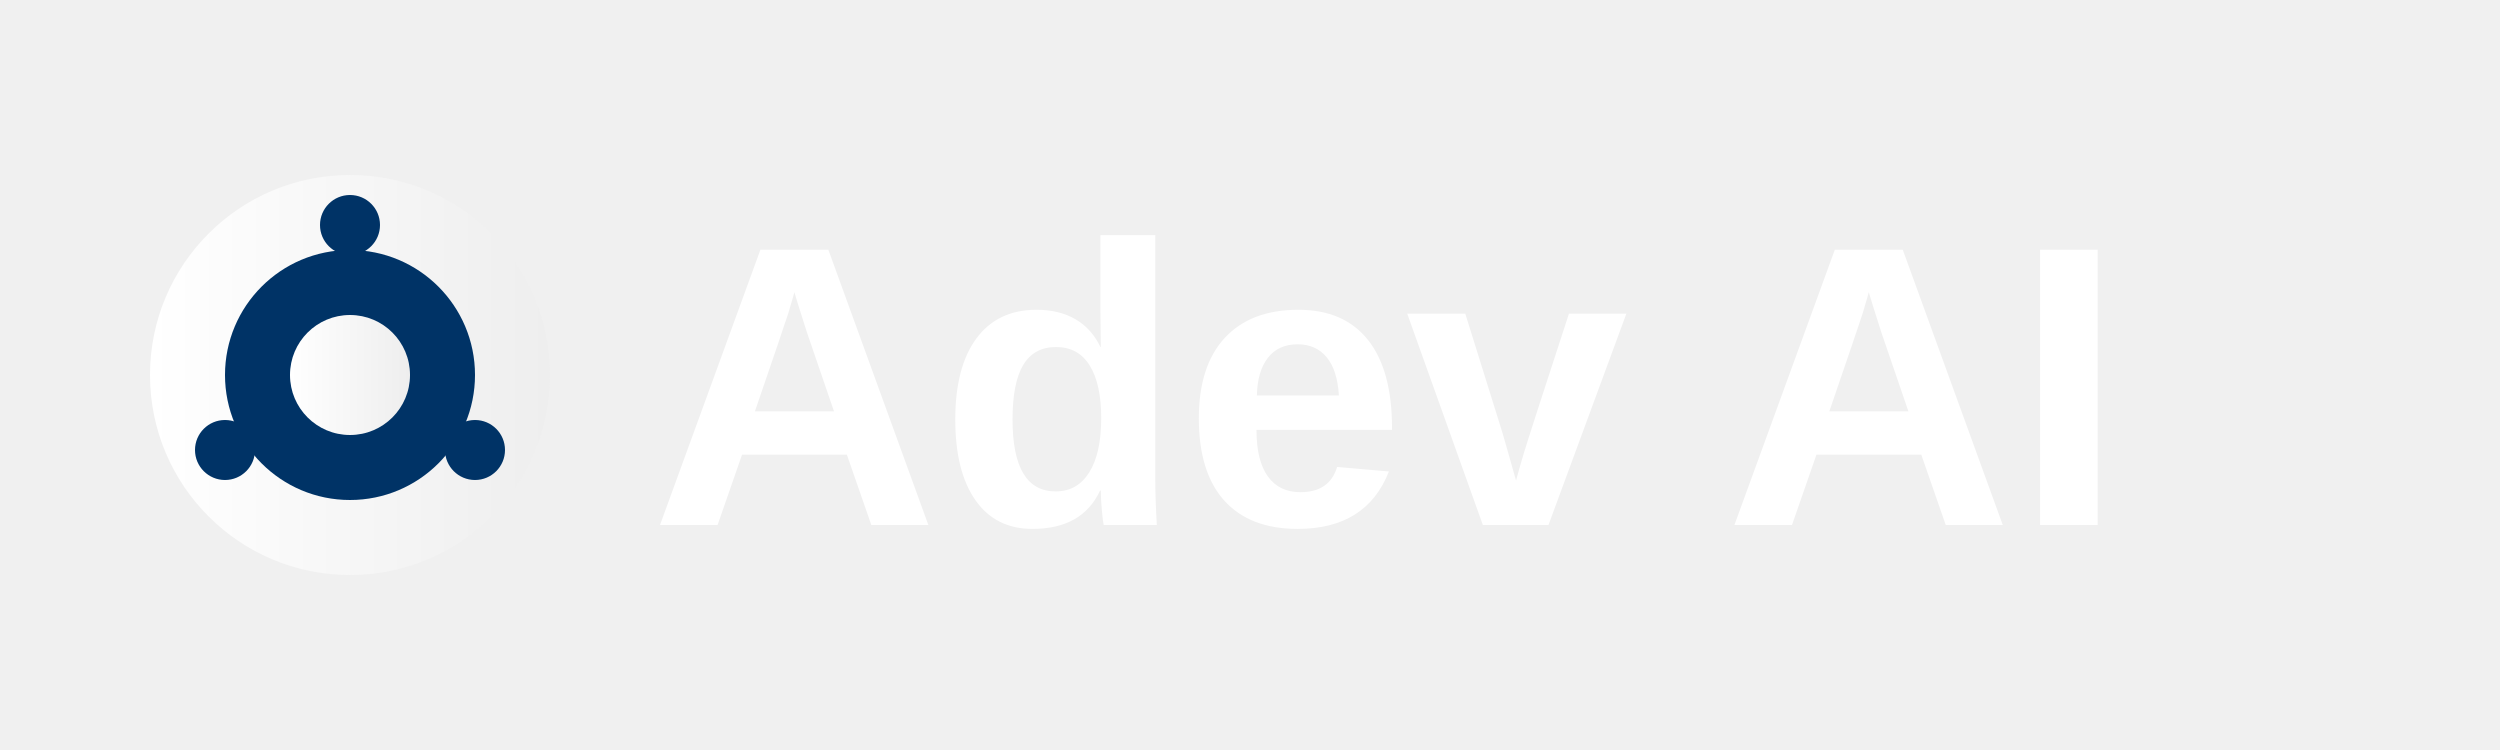
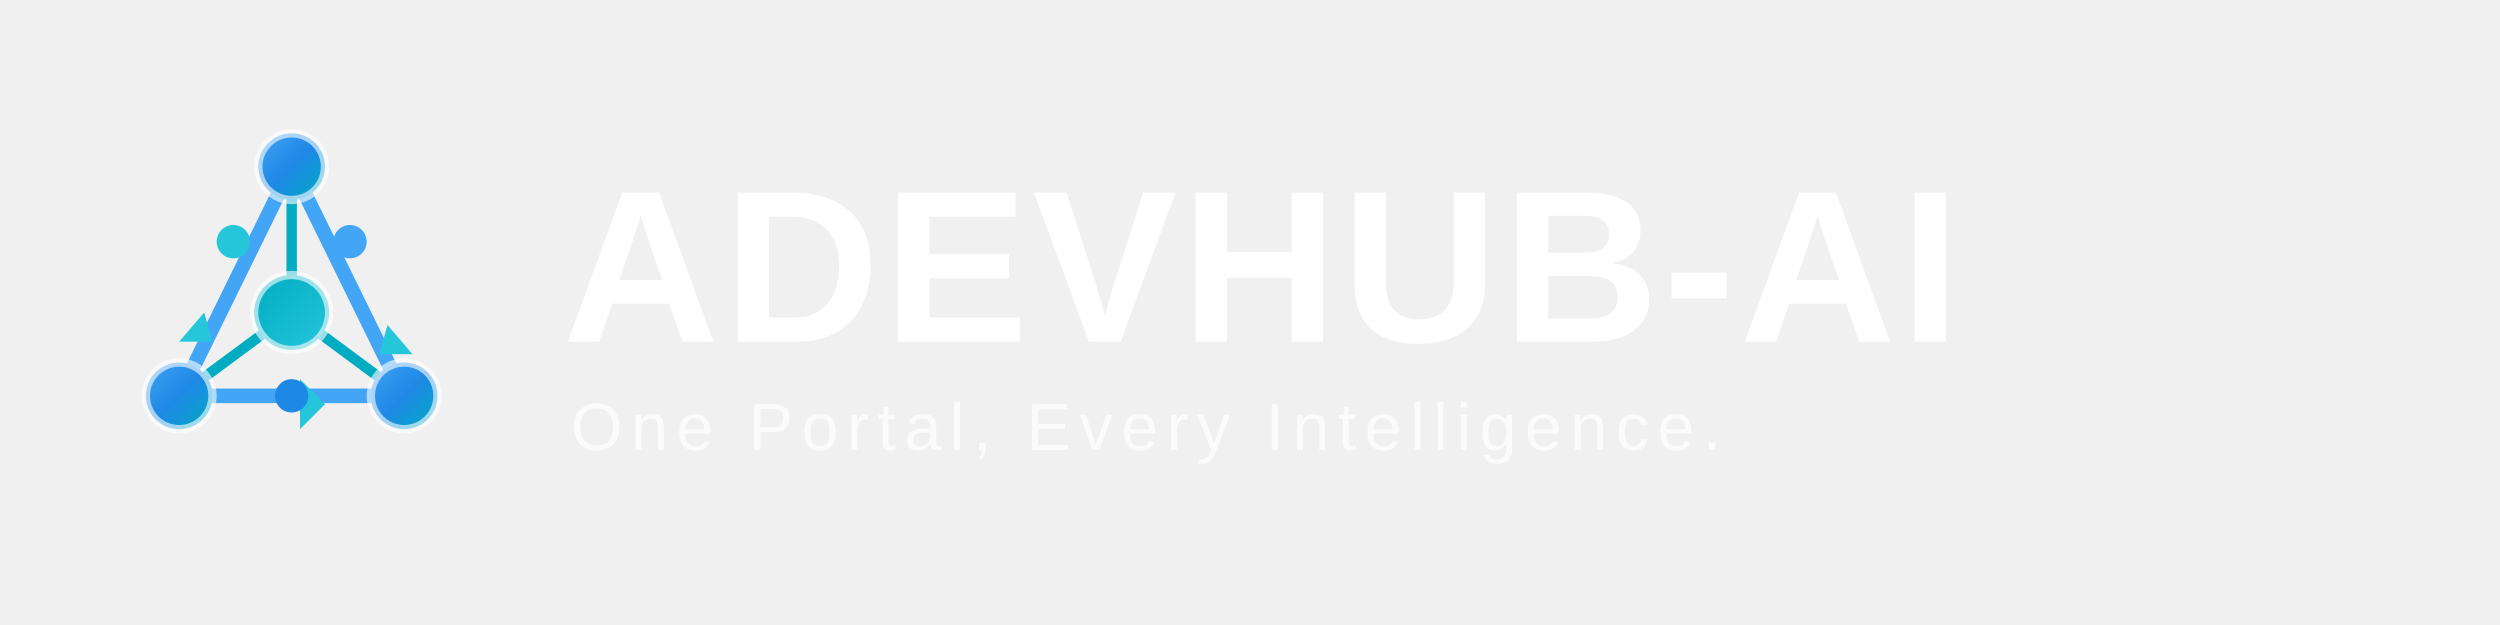
- <svg xmlns="http://www.w3.org/2000/svg" viewBox="0 0 500 150">
+ <svg xmlns="http://www.w3.org/2000/svg" viewBox="0 0 600 150">
  <defs>
-     <linearGradient id="grad1" x1="0%" y1="0%" x2="100%" y2="0%">
-       <stop offset="0%" style="stop-color:#ffffff;stop-opacity:1" />
-       <stop offset="100%" style="stop-color:#eeeeee;stop-opacity:1" />
+     <linearGradient id="logoGradW" x1="0%" y1="0%" x2="100%" y2="100%">
+       <stop offset="0%" style="stop-color:#42A5F5;stop-opacity:1" />
+       <stop offset="50%" style="stop-color:#1E88E5;stop-opacity:1" />
+       <stop offset="100%" style="stop-color:#00ACC1;stop-opacity:1" />
+     </linearGradient>
+     <linearGradient id="nodeGradW" x1="0%" y1="0%" x2="100%" y2="100%">
+       <stop offset="0%" style="stop-color:#00ACC1;stop-opacity:1" />
+       <stop offset="100%" style="stop-color:#26C6DA;stop-opacity:1" />
    </linearGradient>
  </defs>
-   <g transform="translate(20, 25)">
-     <circle cx="50" cy="50" r="40" fill="url(#grad1)" />
-     <circle cx="50" cy="50" r="25" fill="#003366" />
-     <circle cx="50" cy="50" r="12" fill="url(#grad1)" />
-     <circle cx="50" cy="20" r="6" fill="#003366" />
-     <circle cx="75" cy="65" r="6" fill="#003366" />
-     <circle cx="25" cy="65" r="6" fill="#003366" />
-     <text x="110" y="80" font-family="Arial, sans-serif" font-weight="bold" font-size="80" fill="#ffffff">Adev AI</text>
+   <g transform="translate(15, 20)">
+     <line x1="55" y1="20" x2="28" y2="75" stroke="#42A5F5" stroke-width="3.5" stroke-linecap="round" />
+     <line x1="55" y1="20" x2="82" y2="75" stroke="#42A5F5" stroke-width="3.5" stroke-linecap="round" />
+     <line x1="28" y1="75" x2="82" y2="75" stroke="#42A5F5" stroke-width="3.5" stroke-linecap="round" />
+     <line x1="55" y1="20" x2="55" y2="55" stroke="#00ACC1" stroke-width="2.5" stroke-linecap="round" />
+     <line x1="28" y1="75" x2="55" y2="55" stroke="#00ACC1" stroke-width="2.5" stroke-linecap="round" />
+     <line x1="82" y1="75" x2="55" y2="55" stroke="#00ACC1" stroke-width="2.5" stroke-linecap="round" />
+     <polygon points="78,58 84,65 76,65" fill="#26C6DA" />
+     <polygon points="34,55 28,62 36,62" fill="#26C6DA" />
+     <polygon points="63,77 57,83 57,71" fill="#26C6DA" />
+     <circle cx="55" cy="55" r="9" fill="url(#nodeGradW)" stroke="rgba(255,255,255,0.6)" stroke-width="2" />
+     <circle cx="55" cy="20" r="8" fill="url(#logoGradW)" stroke="rgba(255,255,255,0.6)" stroke-width="2" />
+     <circle cx="28" cy="75" r="8" fill="url(#logoGradW)" stroke="rgba(255,255,255,0.6)" stroke-width="2" />
+     <circle cx="82" cy="75" r="8" fill="url(#logoGradW)" stroke="rgba(255,255,255,0.6)" stroke-width="2" />
+     <circle cx="41" cy="38" r="4" fill="#26C6DA" />
+     <circle cx="69" cy="38" r="4" fill="#42A5F5" />
+     <circle cx="55" cy="75" r="4" fill="#1E88E5" />
+     <text x="120" y="62" font-family="'Segoe UI', Arial, sans-serif" font-weight="800" font-size="52" fill="#ffffff" letter-spacing="1">ADEVHUB-AI</text>
+     <text x="122" y="88" font-family="'Segoe UI', Arial, sans-serif" font-weight="400" font-size="16" fill="rgba(255,255,255,0.7)" letter-spacing="2">One Portal, Every Intelligence.</text>
  </g>
</svg>
